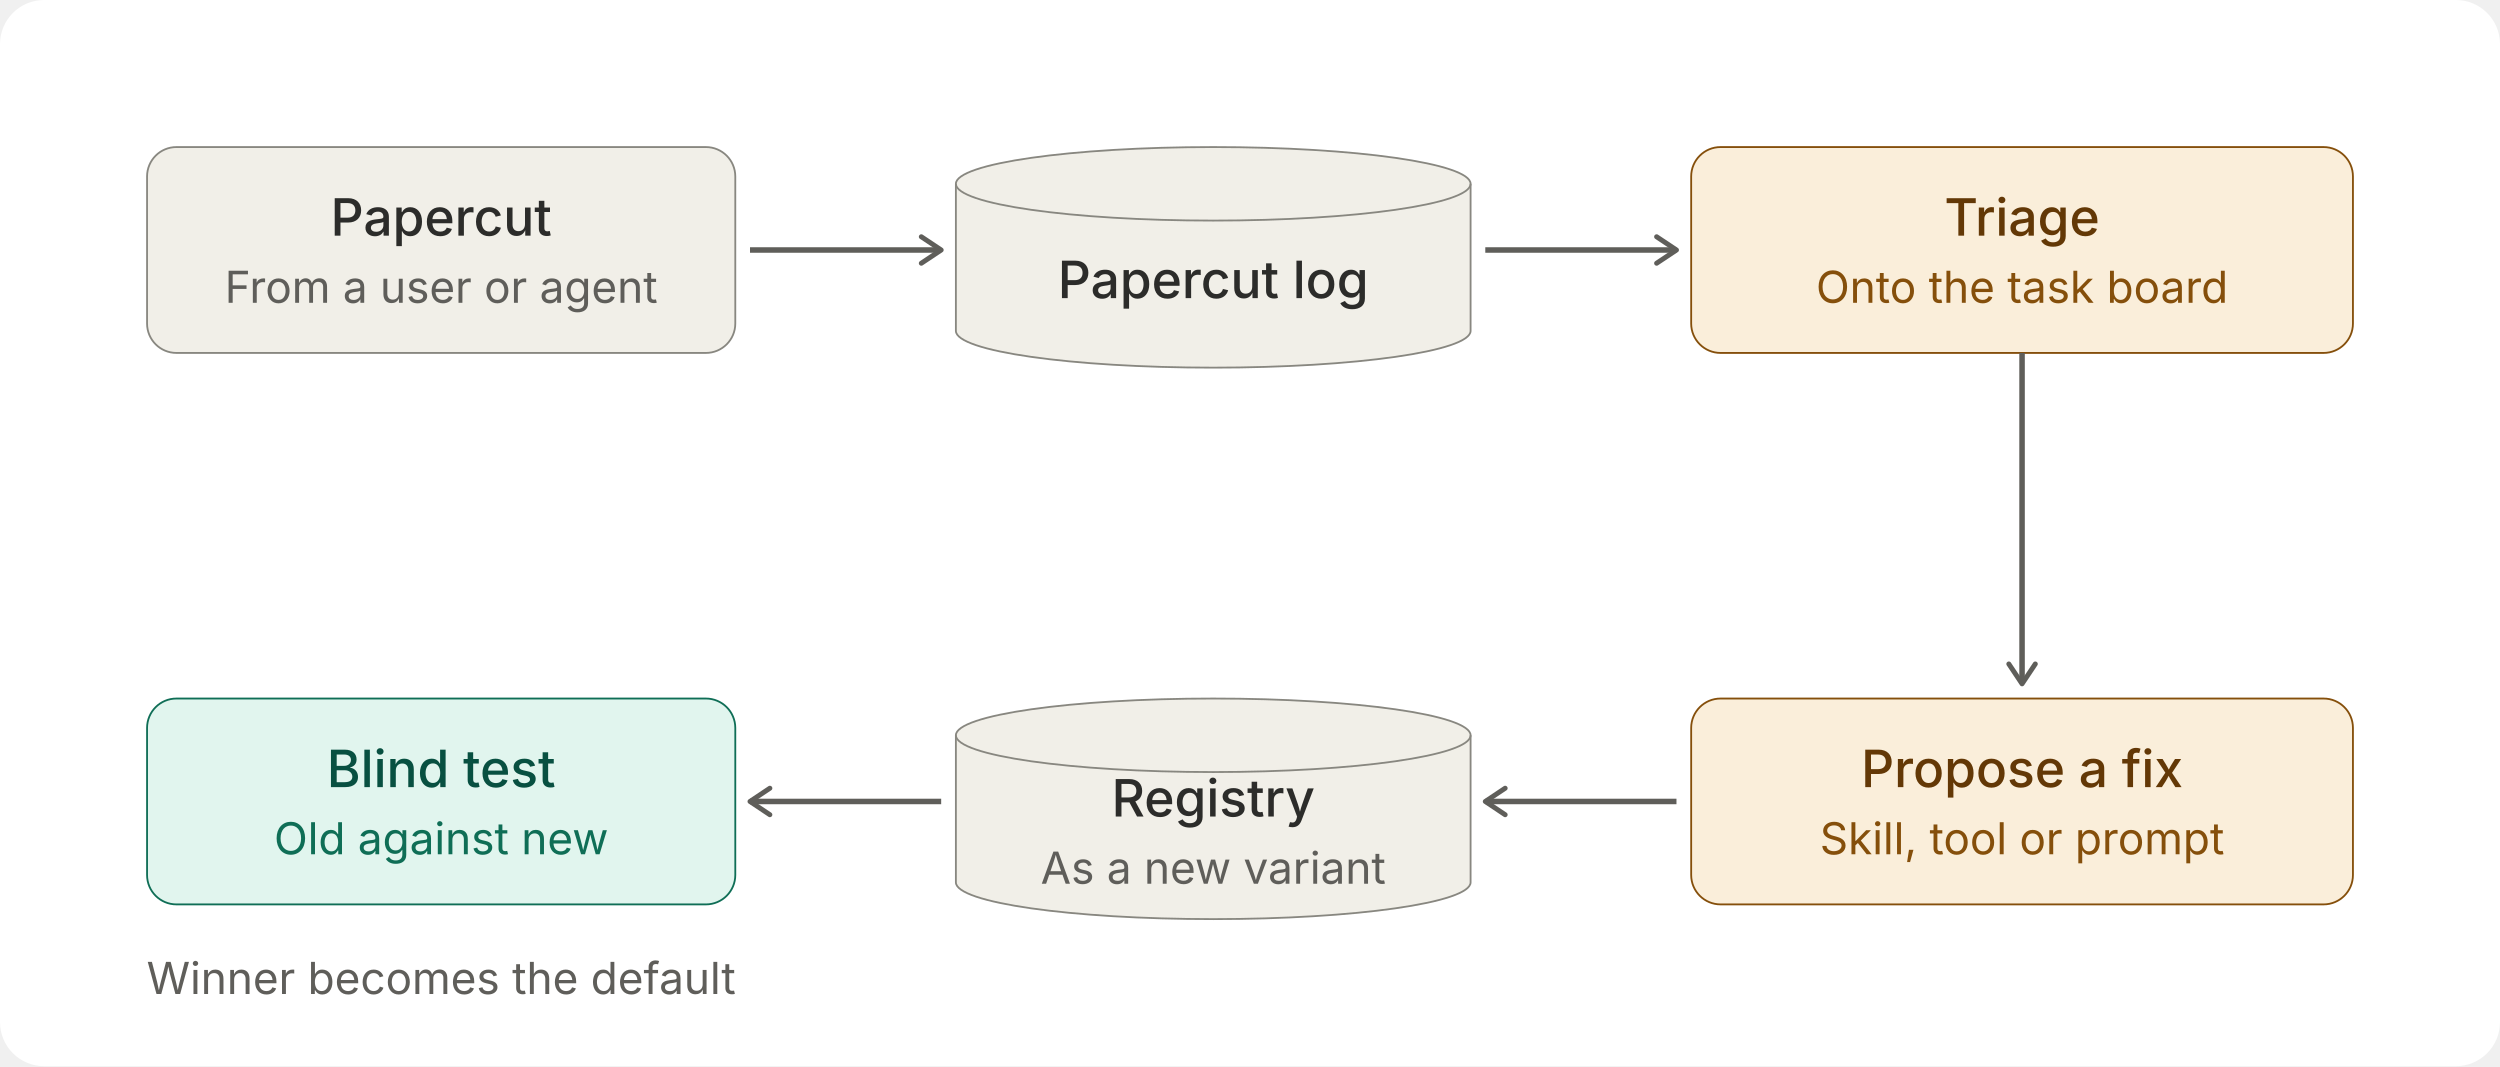
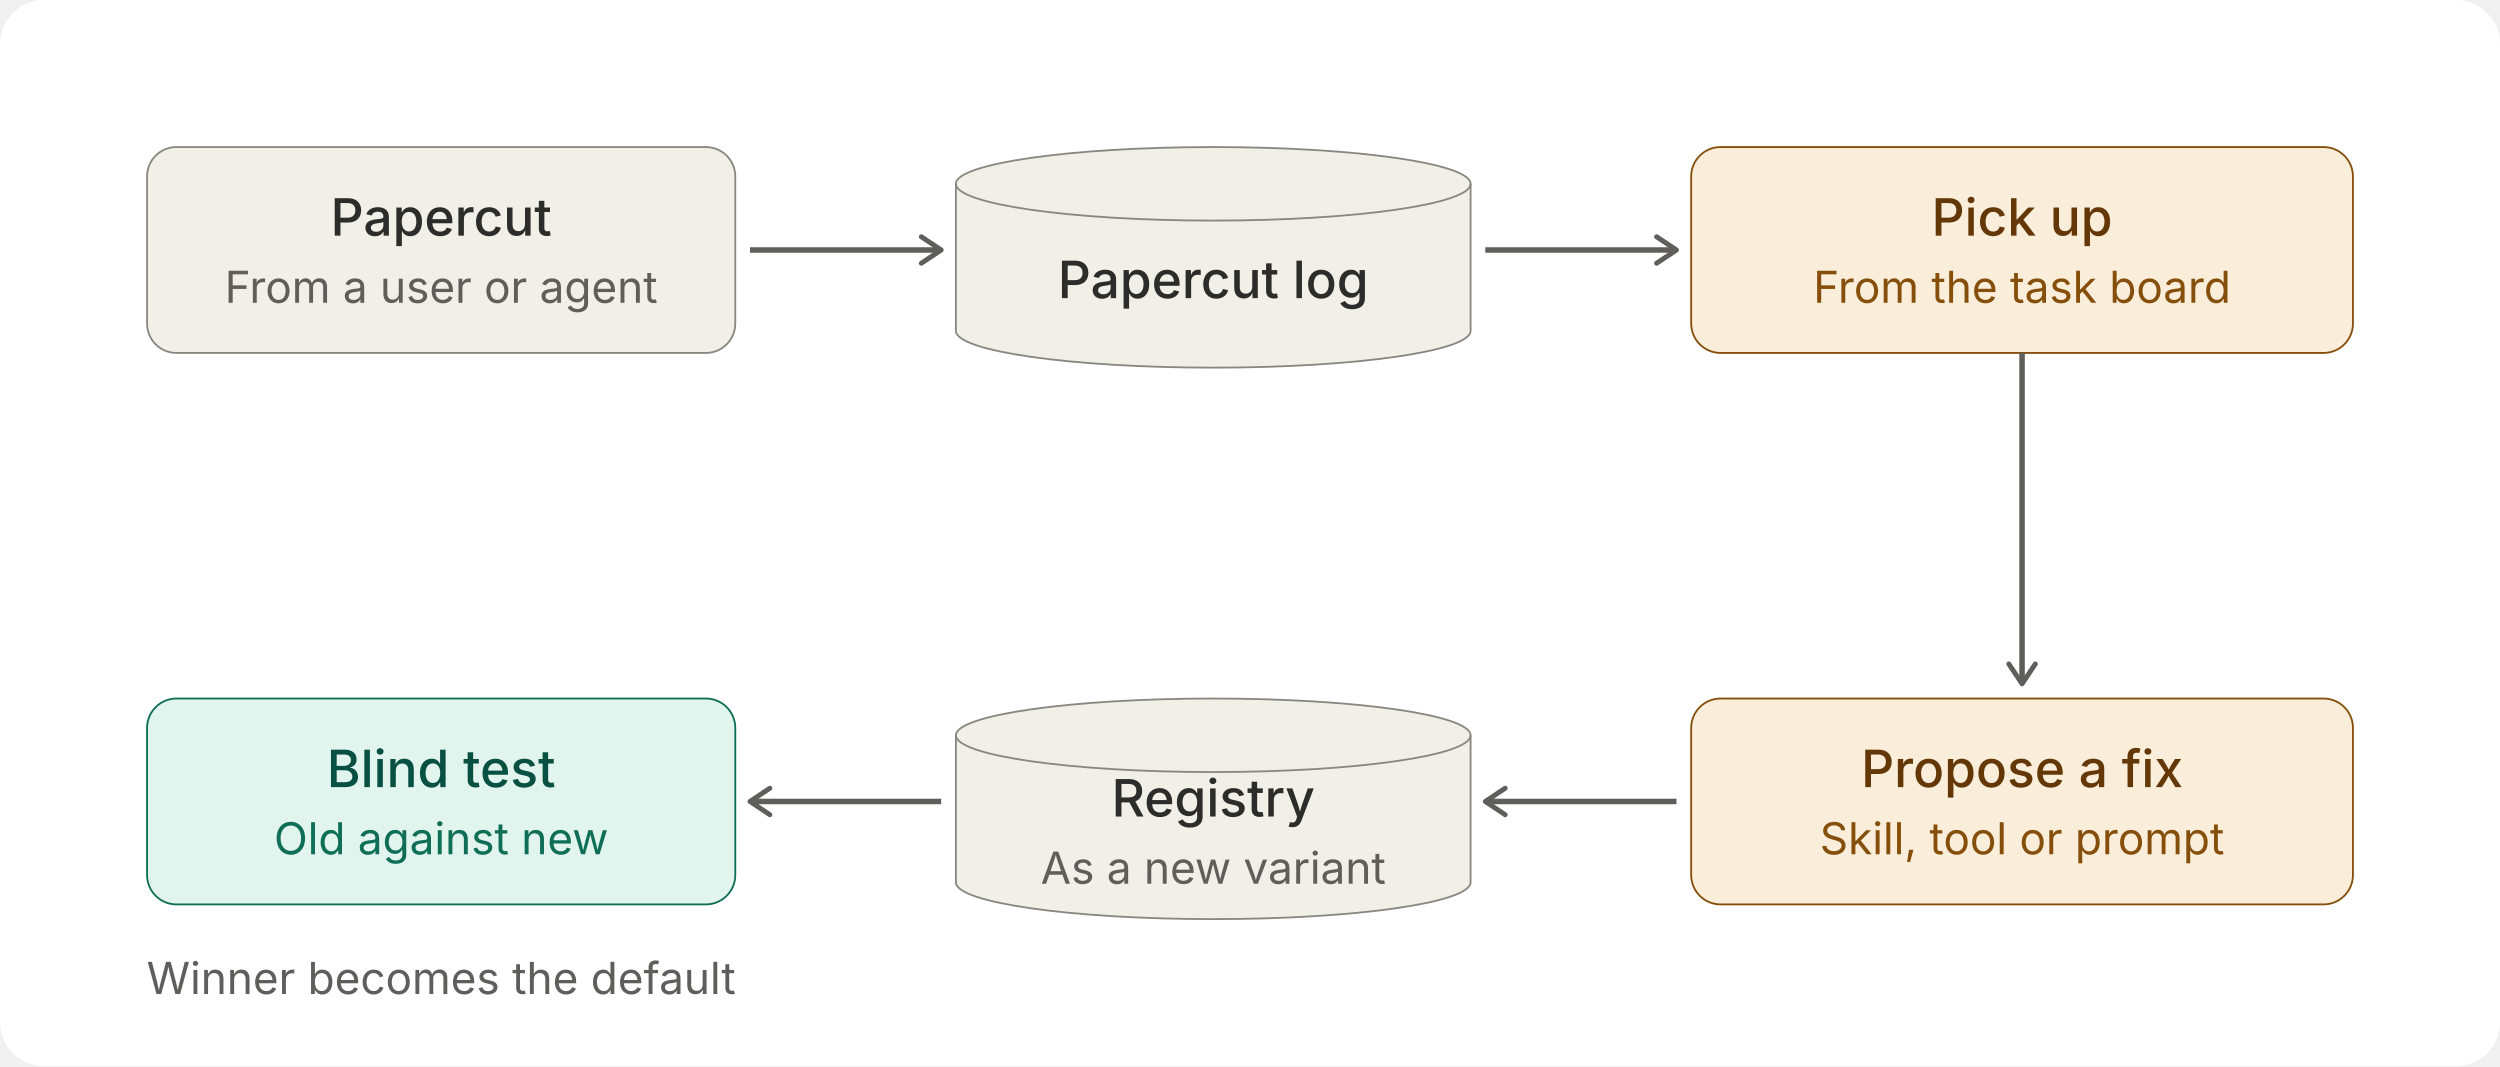
<svg xmlns="http://www.w3.org/2000/svg" viewBox="0 0 680 290" width="680" role="img">
  <style>text{font-family:system-ui,-apple-system,sans-serif;dominant-baseline:central}.bg{fill:#FFFFFF}.th{font-size:14px;font-weight:500;fill:#2C2C2A}.ts{font-size:12px;fill:#5F5E5A}.box,.store{fill:#F1EFE8;stroke:#888780;stroke-width:.5}.frame{fill:none;stroke:#B4B2A9;stroke-width:.5}.arr{fill:none;stroke:#5F5E5A;stroke-width:1.5}.rep{fill:none;stroke:#BA7517;stroke-width:1.5}.mk{fill:none;stroke:#5F5E5A;stroke-width:1.5;stroke-linecap:round;stroke-linejoin:round}.mkr{fill:none;stroke:#BA7517;stroke-width:1.5;stroke-linecap:round;stroke-linejoin:round}.c-purple rect{fill:#EEEDFE;stroke:#534AB7;stroke-width:.5}.c-purple .th{fill:#3C3489}.c-purple .ts{fill:#534AB7}.c-teal rect{fill:#E1F5EE;stroke:#0F6E56;stroke-width:.5}.c-teal .th{fill:#085041}.c-teal .ts{fill:#0F6E56}.c-coral rect{fill:#FAECE7;stroke:#993C1D;stroke-width:.5}.c-coral .th{fill:#712B13}.c-coral .ts{fill:#993C1D}.c-amber rect{fill:#FAEEDA;stroke:#854F0B;stroke-width:.5}.c-amber .th{fill:#633806}.c-amber .ts{fill:#854F0B}@media (prefers-color-scheme:dark){.bg{fill:#1F1E1D}.th{fill:#F1EFE8}.ts{fill:#B4B2A9}.box,.store{fill:#2C2C2A;stroke:#888780}.frame{stroke:#5F5E5A}.arr,.mk{stroke:#B4B2A9}.c-purple rect{fill:#3C3489;stroke:#AFA9EC}.c-purple .th{fill:#CECBF6}.c-purple .ts{fill:#AFA9EC}.c-teal rect{fill:#085041;stroke:#5DCAA5}.c-teal .th{fill:#9FE1CB}.c-teal .ts{fill:#5DCAA5}.c-coral rect{fill:#712B13;stroke:#F0997B}.c-coral .th{fill:#F5C4B3}.c-coral .ts{fill:#F0997B}.c-amber rect{fill:#633806;stroke:#EF9F27}.c-amber .th{fill:#FAC775}.c-amber .ts{fill:#EF9F27}}</style>
  <defs>
    <marker id="a" viewBox="0 0 10 10" refX="8" refY="5" markerWidth="6" markerHeight="6" orient="auto-start-reverse">
      <path class="mk" d="M2 1L8 5L2 9" />
    </marker>
    <marker id="r" viewBox="0 0 10 10" refX="8" refY="5" markerWidth="6" markerHeight="6" orient="auto-start-reverse">
      <path class="mkr" d="M2 1L8 5L2 9" />
    </marker>
  </defs>
  <rect class="bg" width="680" height="290" rx="12" />
  <g>
    <rect class="box" x="40" y="40" width="160" height="56" rx="8" />
    <text class="th" x="120.0" y="59.0" text-anchor="middle">Papercut</text>
    <text class="ts" x="120.0" y="78.0" text-anchor="middle">From a user or agent</text>
  </g>
  <path class="arr" d="M204 68 L256 68" marker-end="url(#a)" />
  <g>
    <path class="store" d="M260 50 A70.0 10 0 0 1 400 50 L400 90 A70.0 10 0 0 1 260 90 Z" />
    <path class="store" style="fill:none" d="M260 50 A70.0 10 0 0 0 400 50" />
    <text class="th" x="330.0" y="76.0" text-anchor="middle">Papercut log</text>
  </g>
  <path class="arr" d="M404 68 L456 68" marker-end="url(#a)" />
  <g class="c-amber">
    <rect x="460" y="40" width="180" height="56" rx="8" />
-     <text class="th" x="550.0" y="59.0" text-anchor="middle">Triage</text>
-     <text class="ts" x="550.0" y="78.0" text-anchor="middle">Onto the task board</text>
+     <text class="th" x="550.0" y="59.0" text-anchor="middle">Pick up</text>
+     <text class="ts" x="550.0" y="78.0" text-anchor="middle">From the task board</text>
  </g>
  <path class="arr" d="M550 96 L550 186" marker-end="url(#a)" />
  <g class="c-amber">
    <rect x="460" y="190" width="180" height="56" rx="8" />
    <text class="th" x="550.0" y="209.0" text-anchor="middle">Propose a fix</text>
    <text class="ts" x="550.0" y="228.0" text-anchor="middle">Skill, tool or prompt</text>
  </g>
  <path class="arr" d="M456 218 L404 218" marker-end="url(#a)" />
  <g>
    <path class="store" d="M260 200 A70.0 10 0 0 1 400 200 L400 240 A70.0 10 0 0 1 260 240 Z" />
    <path class="store" style="fill:none" d="M260 200 A70.0 10 0 0 0 400 200" />
    <text class="th" x="330.0" y="217.0" text-anchor="middle">Registry</text>
    <text class="ts" x="330.0" y="236.0" text-anchor="middle">As a new variant</text>
  </g>
  <path class="arr" d="M256 218 L204 218" marker-end="url(#a)" />
  <g class="c-teal">
    <rect x="40" y="190" width="160" height="56" rx="8" />
    <text class="th" x="120.0" y="209.0" text-anchor="middle">Blind test</text>
    <text class="ts" x="120.0" y="228.0" text-anchor="middle">Old against new</text>
  </g>
  <text class="ts" x="120" y="266" text-anchor="middle">Winner becomes the default</text>
</svg>
